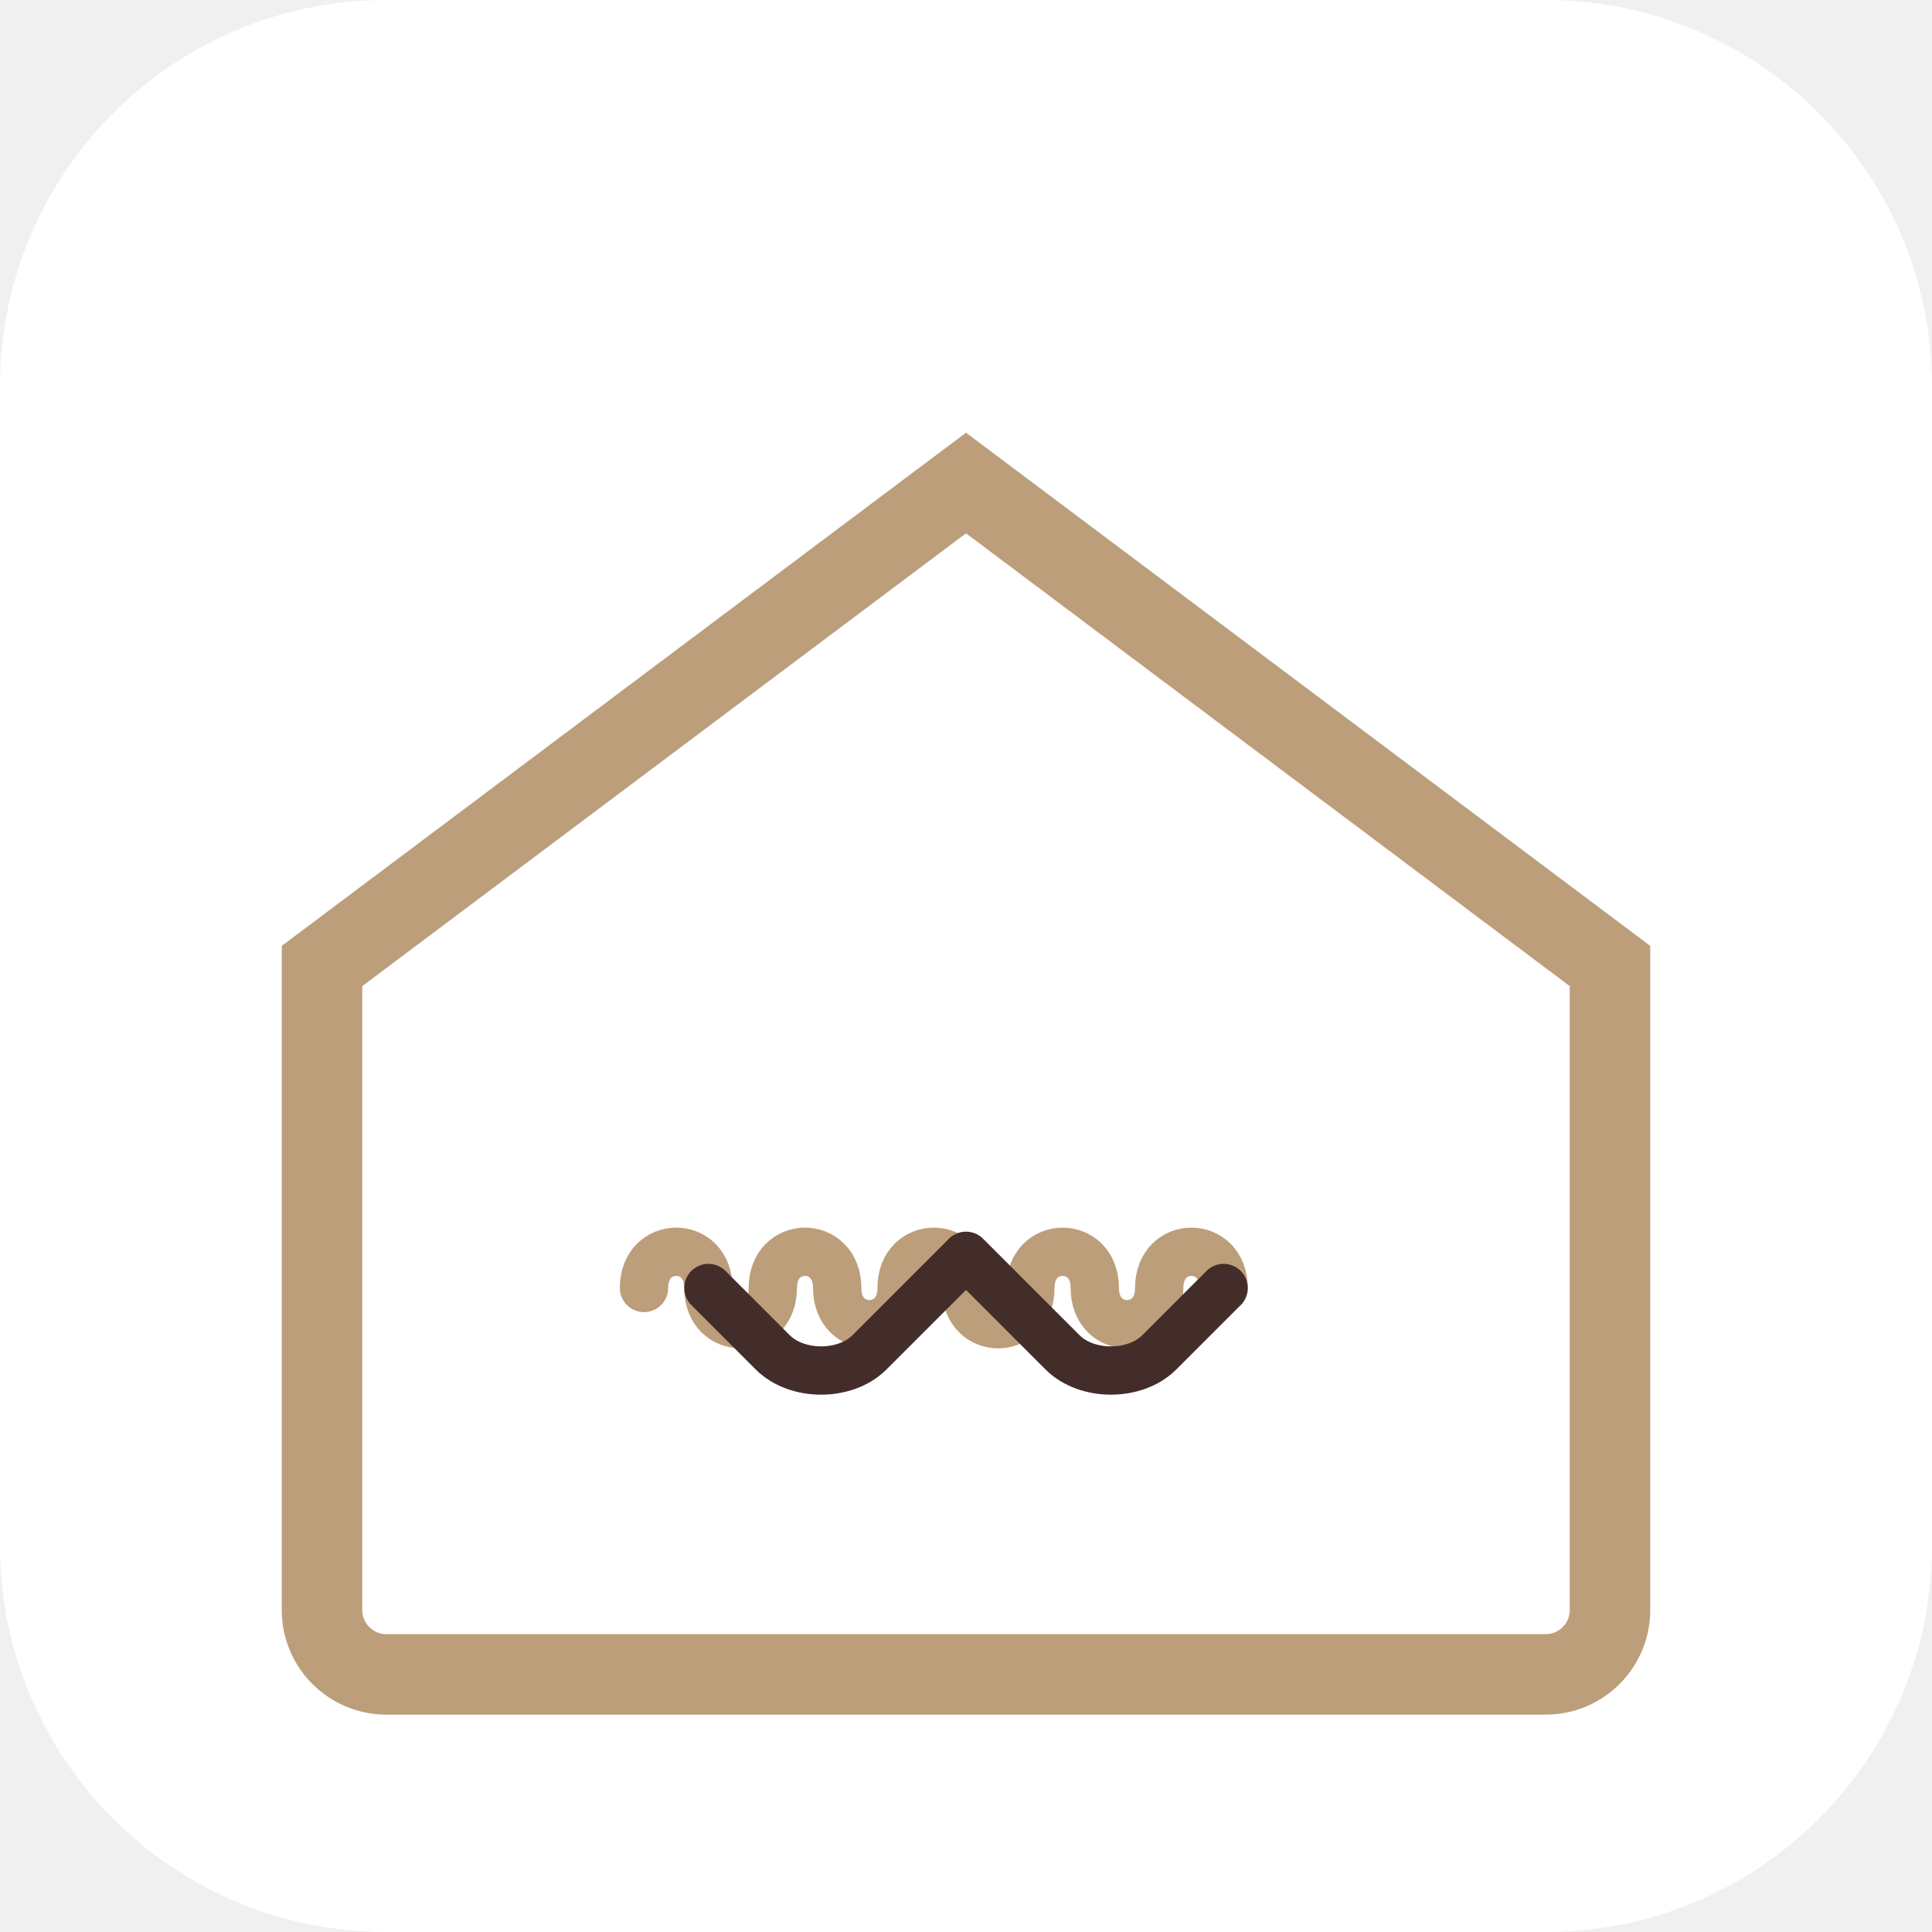
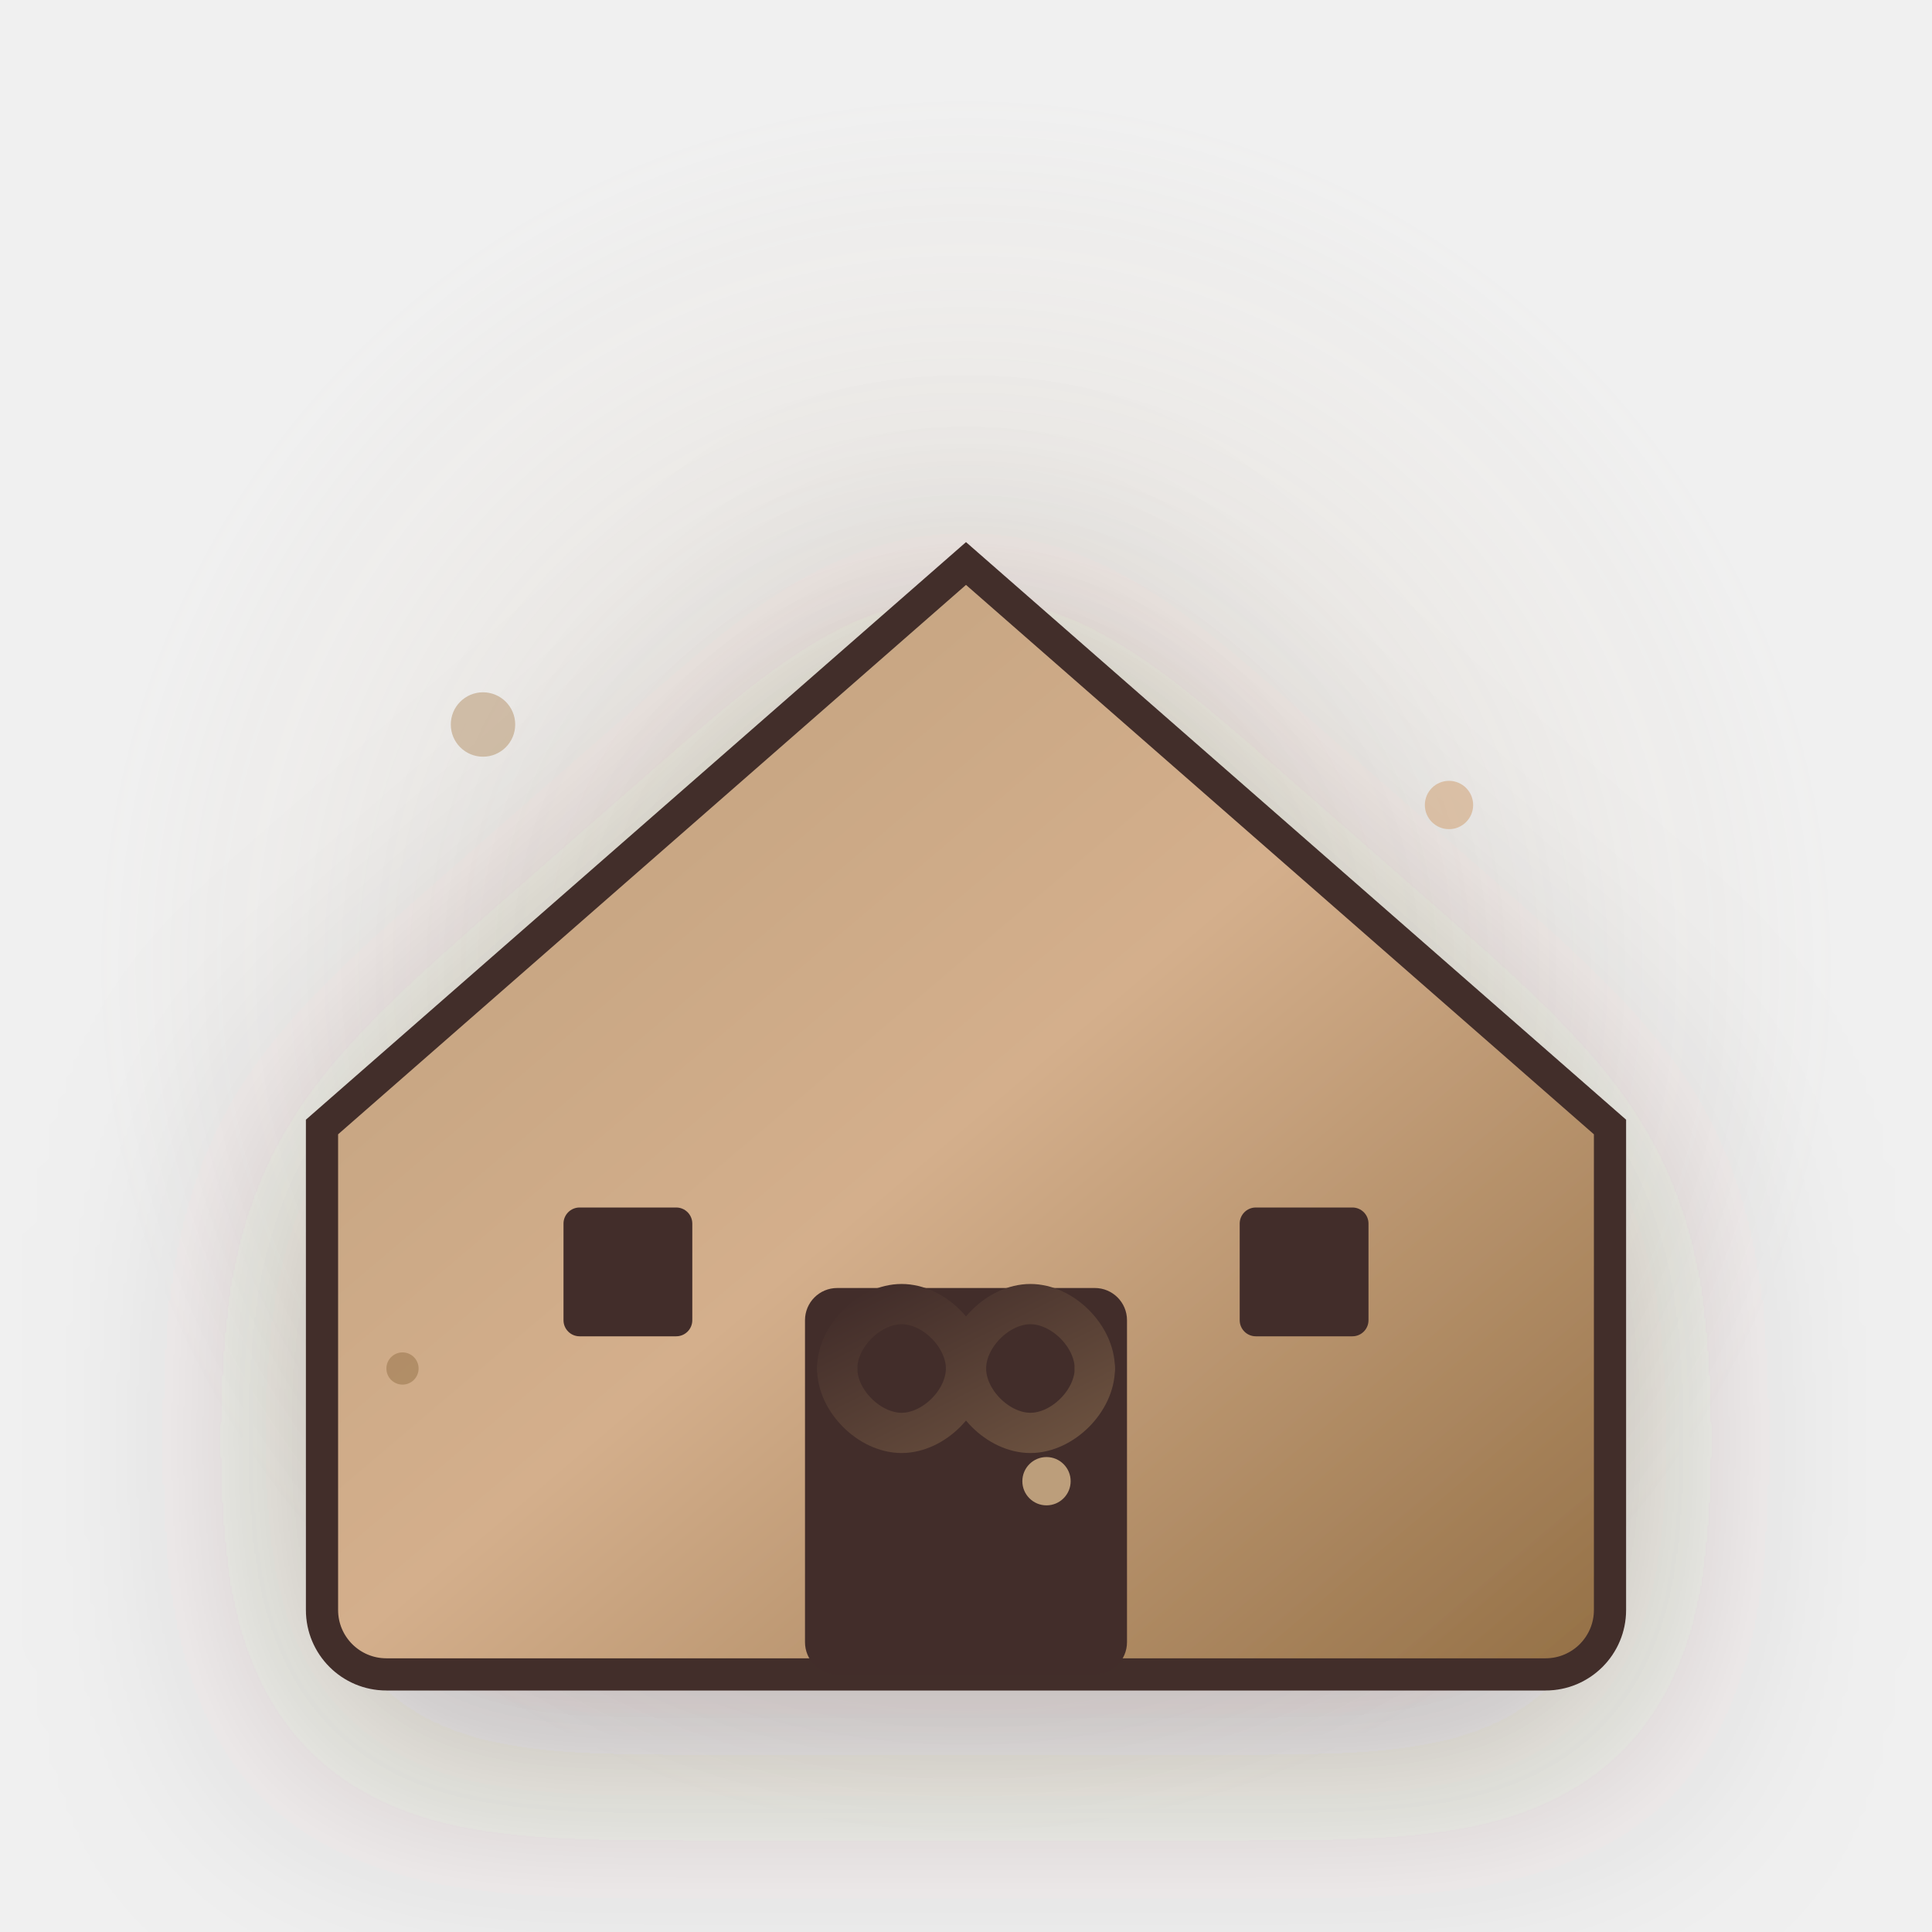
<svg xmlns="http://www.w3.org/2000/svg" width="120" height="120" viewBox="0 0 120 120" fill="none">
-   <rect width="120" height="120" rx="24" fill="#fff" />
-   <path d="M20 60L60 30L100 60V100C100 102.209 98.209 104 96 104H24C21.791 104 20 102.209 20 100V60Z" stroke="#bc9e7b" stroke-width="5" fill="#fff" />
-   <path d="M40 80C40 77 44 77 44 80C44 83 48 83 48 80C48 77 52 77 52 80C52 83 56 83 56 80C56 77 60 77 60 80C60 83 64 83 64 80C64 77 68 77 68 80C68 83 72 83 72 80C72 77 76 77 76 80" stroke="#bc9e7b" stroke-width="3" stroke-linecap="round" />
-   <path d="M44 80L48 84C49.5 85.5 52.5 85.5 54 84L60 78L66 84C67.5 85.5 70.5 85.5 72 84L76 80" stroke="#422d2a" stroke-width="3" stroke-linecap="round" stroke-linejoin="round" />
+   <defs>
+     <linearGradient id="houseGradient" x1="0%" y1="0%" x2="100%" y2="100%">
+       <stop offset="0%" style="stop-color:#bc9e7b;stop-opacity:1" />
+       <stop offset="50%" style="stop-color:#d4af8c;stop-opacity:1" />
+       <stop offset="100%" style="stop-color:#936f45;stop-opacity:1" />
+     </linearGradient>
+     <linearGradient id="handshakeGradient" x1="0%" y1="0%" x2="100%" y2="100%">
+       <stop offset="0%" style="stop-color:#422d2a;stop-opacity:1" />
+       <stop offset="100%" style="stop-color:#6b513f;stop-opacity:1" />
+     </linearGradient>
+     <radialGradient id="glowGradient" cx="50%" cy="50%" r="50%">
+       <stop offset="0%" style="stop-color:#bc9e7b;stop-opacity:0.2" />
+       <stop offset="100%" style="stop-color:#bc9e7b;stop-opacity:0" />
+     </radialGradient>
+     <filter id="shadow" x="-50%" y="-50%" width="200%" height="200%">
+       <feDropShadow dx="0" dy="4" stdDeviation="8" flood-color="#422d2a" flood-opacity="0.3" />
+     </filter>
+   </defs>
+   <circle cx="60" cy="60" r="55" fill="url(#glowGradient)" />
+   <path d="M20 70L60 35L100 70V100C100 102.209 98.209 104 96 104H24C21.791 104 20 102.209 20 100V70Z" fill="url(#houseGradient)" stroke="#422d2a" stroke-width="2" filter="url(#shadow)" />
+   <rect x="50" y="80" width="20" height="24" fill="#422d2a" rx="2" />
+   <circle cx="65" cy="92" r="1.5" fill="#bc9e7b" />
+   <rect x="35" y="75" width="8" height="8" fill="#422d2a" rx="1" />
+   <rect x="77" y="75" width="8" height="8" fill="#422d2a" rx="1" />
+   <g transform="translate(60, 85)">
+     <path d="M-8 0C-8 -2 -6 -4 -4 -4C-2 -4 0 -2 0 0C0 2 2 4 4 4C6 4 8 2 8 0" stroke="url(#handshakeGradient)" stroke-width="2.5" fill="none" stroke-linecap="round" />
+     <path d="M8 0C8 -2 6 -4 4 -4C2 -4 0 -2 0 0C0 2 -2 4 -4 4C-6 4 -8 2 -8 0" stroke="url(#handshakeGradient)" stroke-width="2.5" fill="none" stroke-linecap="round" />
+     <path d="M-6 0L6 0" stroke="url(#handshakeGradient)" stroke-width="2" stroke-linecap="round" />
+   </g>
+   <circle cx="30" cy="45" r="2" fill="#bc9e7b" opacity="0.6" />
+   <circle cx="90" cy="50" r="1.5" fill="#d4af8c" opacity="0.7" />
+   <circle cx="25" cy="85" r="1" fill="#936f45" opacity="0.5" />
</svg>
